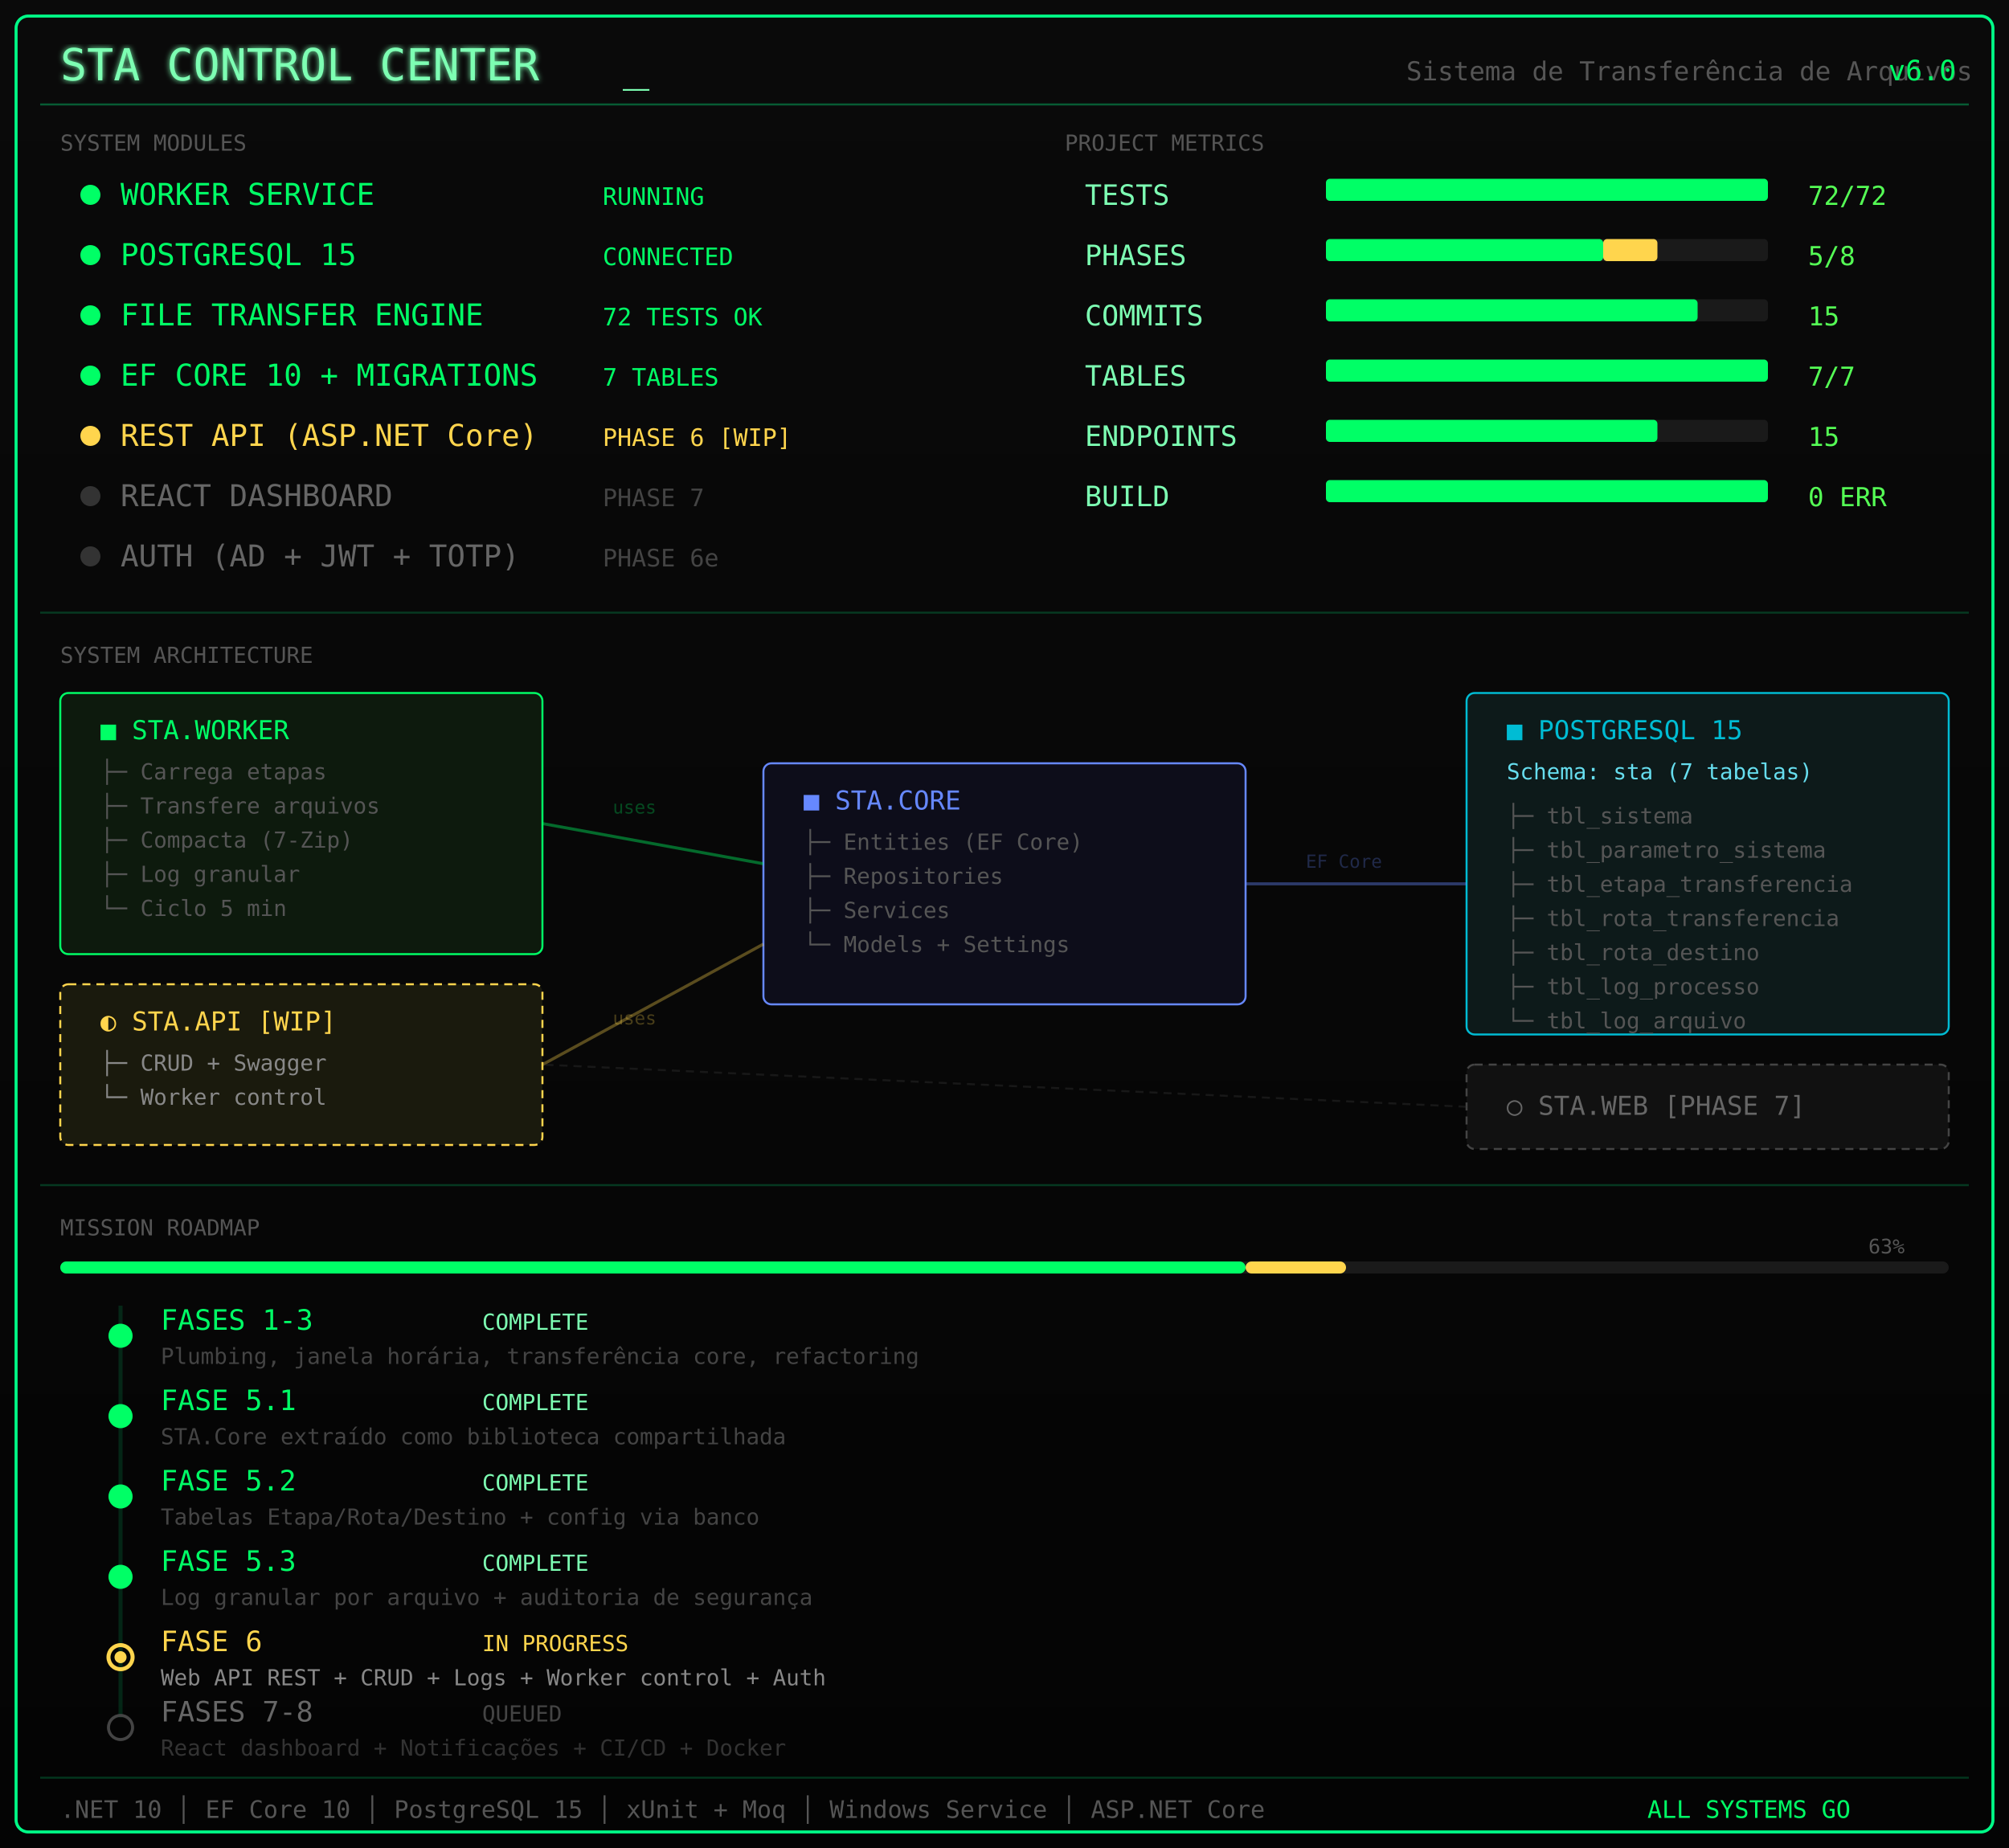
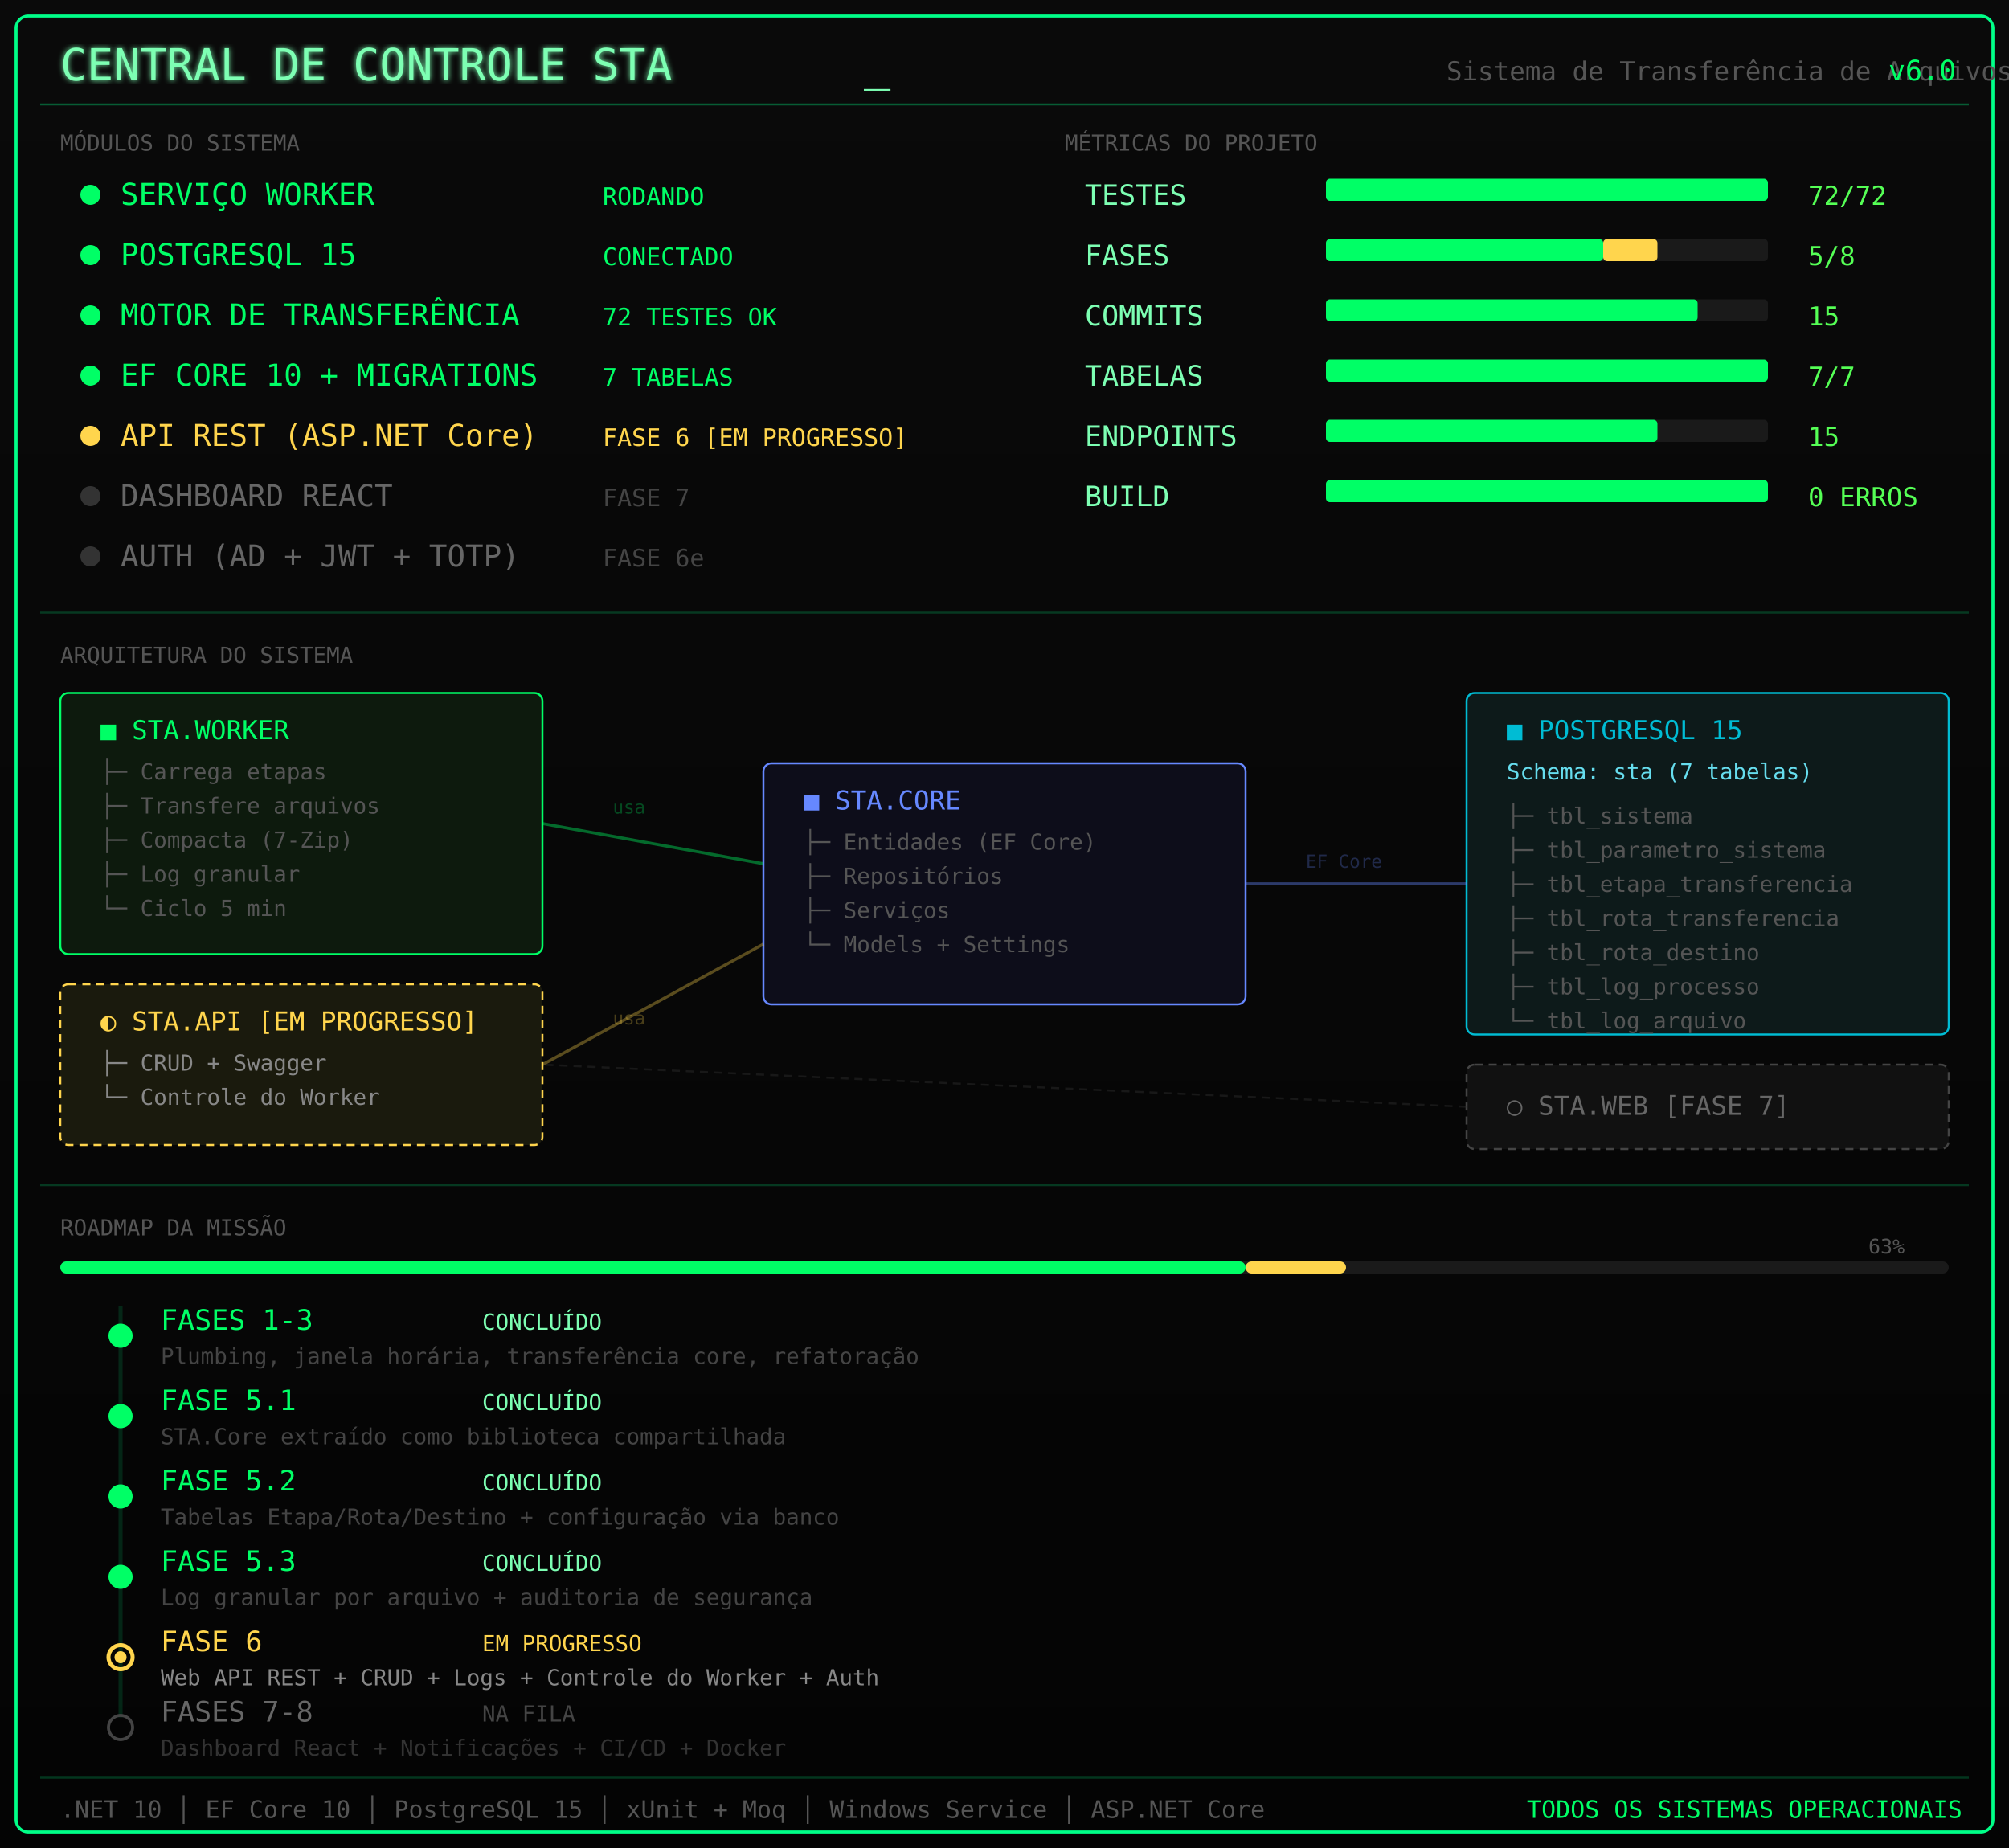
<svg xmlns="http://www.w3.org/2000/svg" width="1000" height="920" viewBox="0 0 1000 920">
  <style>
    @keyframes blink {
      0%, 100% { opacity: 1; }
      50% { opacity: 0; }
    }
    @keyframes pulse {
      0%, 100% { opacity: 1; }
      50% { opacity: 0.5; }
-     }
-     @keyframes scan-move {
-       0% { transform: translateY(0); }
-       100% { transform: translateY(4px); }
    }
    .cursor { animation: blink 1.2s step-end infinite; }
    .pulse-dot { animation: pulse 2s ease-in-out infinite; }
    .wip-bar { animation: pulse 2.5s ease-in-out infinite; }
  </style>
  <defs>
    <linearGradient id="bgMain" x1="0" y1="0" x2="0" y2="1">
      <stop offset="0%" stop-color="#0a0a0a" />
      <stop offset="100%" stop-color="#040404" />
    </linearGradient>
    <filter id="glowMain">
      <feGaussianBlur stdDeviation="1.5" result="blur" />
      <feMerge>
        <feMergeNode in="blur" />
        <feMergeNode in="SourceGraphic" />
      </feMerge>
    </filter>
  </defs>
  <rect width="100%" height="100%" fill="url(#bgMain)" />
  <rect x="8" y="8" width="984" height="904" rx="6" fill="none" stroke="#00ff88" stroke-width="1.5" />
-   <text x="30" y="40" fill="#7dffb3" font-size="22" font-family="JetBrains Mono, Consolas, monospace" filter="url(#glowMain)">STA CONTROL CENTER</text>
-   <text x="310" y="40" fill="#7dffb3" font-size="22" font-family="JetBrains Mono, Consolas, monospace" class="cursor">_</text>
-   <text x="700" y="40" fill="#555" font-size="13" font-family="JetBrains Mono, Consolas, monospace">Sistema de Transferência de Arquivos</text>
+   <text x="30" y="40" fill="#7dffb3" font-size="22" font-family="JetBrains Mono, Consolas, monospace" filter="url(#glowMain)">CENTRAL DE CONTROLE STA</text>
+   <text x="430" y="40" fill="#7dffb3" font-size="22" font-family="JetBrains Mono, Consolas, monospace" class="cursor">_</text>
+   <text x="720" y="40" fill="#555" font-size="13" font-family="JetBrains Mono, Consolas, monospace">Sistema de Transferência de Arquivos</text>
  <text x="940" y="40" fill="#00ff66" font-size="14" font-family="JetBrains Mono, Consolas, monospace">v6.0</text>
  <line x1="20" y1="52" x2="980" y2="52" stroke="#00ff8855" />
-   <text x="30" y="75" fill="#555" font-size="11" font-family="JetBrains Mono, Consolas, monospace">SYSTEM MODULES</text>
-   <text x="530" y="75" fill="#555" font-size="11" font-family="JetBrains Mono, Consolas, monospace">PROJECT METRICS</text>
+   <text x="30" y="75" fill="#555" font-size="11" font-family="JetBrains Mono, Consolas, monospace">MÓDULOS DO SISTEMA</text>
+   <text x="530" y="75" fill="#555" font-size="11" font-family="JetBrains Mono, Consolas, monospace">MÉTRICAS DO PROJETO</text>
  <g font-family="JetBrains Mono, Consolas, monospace" font-size="15">
    <circle cx="45" cy="97" r="5" fill="#00ff66" class="pulse-dot" />
-     <text x="60" y="102" fill="#00ff66">WORKER SERVICE</text>
-     <text x="300" y="102" fill="#00ff66" font-size="12">RUNNING</text>
+     <text x="60" y="102" fill="#00ff66">SERVIÇO WORKER</text>
+     <text x="300" y="102" fill="#00ff66" font-size="12">RODANDO</text>
    <circle cx="45" cy="127" r="5" fill="#00ff66" />
    <text x="60" y="132" fill="#00ff66">POSTGRESQL 15</text>
-     <text x="300" y="132" fill="#00ff66" font-size="12">CONNECTED</text>
+     <text x="300" y="132" fill="#00ff66" font-size="12">CONECTADO</text>
    <circle cx="45" cy="157" r="5" fill="#00ff66" />
-     <text x="60" y="162" fill="#00ff66">FILE TRANSFER ENGINE</text>
-     <text x="300" y="162" fill="#00ff66" font-size="12">72 TESTS OK</text>
+     <text x="60" y="162" fill="#00ff66">MOTOR DE TRANSFERÊNCIA</text>
+     <text x="300" y="162" fill="#00ff66" font-size="12">72 TESTES OK</text>
    <circle cx="45" cy="187" r="5" fill="#00ff66" />
    <text x="60" y="192" fill="#00ff66">EF CORE 10 + MIGRATIONS</text>
-     <text x="300" y="192" fill="#00ff66" font-size="12">7 TABLES</text>
+     <text x="300" y="192" fill="#00ff66" font-size="12">7 TABELAS</text>
    <circle cx="45" cy="217" r="5" fill="#ffd54d" class="pulse-dot" />
-     <text x="60" y="222" fill="#ffd54d">REST API (ASP.NET Core)</text>
-     <text x="300" y="222" fill="#ffd54d" font-size="12">PHASE 6 [WIP]</text>
+     <text x="60" y="222" fill="#ffd54d">API REST (ASP.NET Core)</text>
+     <text x="300" y="222" fill="#ffd54d" font-size="12">FASE 6 [EM PROGRESSO]</text>
    <circle cx="45" cy="247" r="5" fill="#333" />
-     <text x="60" y="252" fill="#666">REACT DASHBOARD</text>
-     <text x="300" y="252" fill="#444" font-size="12">PHASE 7</text>
+     <text x="60" y="252" fill="#666">DASHBOARD REACT</text>
+     <text x="300" y="252" fill="#444" font-size="12">FASE 7</text>
    <circle cx="45" cy="277" r="5" fill="#333" />
    <text x="60" y="282" fill="#666">AUTH (AD + JWT + TOTP)</text>
-     <text x="300" y="282" fill="#444" font-size="12">PHASE 6e</text>
+     <text x="300" y="282" fill="#444" font-size="12">FASE 6e</text>
  </g>
  <g font-family="JetBrains Mono, Consolas, monospace" font-size="14">
-     <text x="540" y="102" fill="#7dffb3">TESTS</text>
+     <text x="540" y="102" fill="#7dffb3">TESTES</text>
    <rect x="660" y="89" width="220" height="11" rx="2" fill="#1a1a1a" />
    <rect x="660" y="89" width="220" height="11" rx="2" fill="#00ff66" />
    <text x="900" y="102" fill="#55ff55" font-size="13">72/72</text>
-     <text x="540" y="132" fill="#7dffb3">PHASES</text>
+     <text x="540" y="132" fill="#7dffb3">FASES</text>
    <rect x="660" y="119" width="220" height="11" rx="2" fill="#1a1a1a" />
    <rect x="660" y="119" width="138" height="11" rx="2" fill="#00ff66" />
    <rect x="798" y="119" width="27" height="11" rx="2" fill="#ffd54d" class="wip-bar" />
    <text x="900" y="132" fill="#55ff55" font-size="13">5/8</text>
    <text x="540" y="162" fill="#7dffb3">COMMITS</text>
    <rect x="660" y="149" width="220" height="11" rx="2" fill="#1a1a1a" />
    <rect x="660" y="149" width="185" height="11" rx="2" fill="#00ff66" />
    <text x="900" y="162" fill="#55ff55" font-size="13">15</text>
-     <text x="540" y="192" fill="#7dffb3">TABLES</text>
+     <text x="540" y="192" fill="#7dffb3">TABELAS</text>
    <rect x="660" y="179" width="220" height="11" rx="2" fill="#1a1a1a" />
    <rect x="660" y="179" width="220" height="11" rx="2" fill="#00ff66" />
    <text x="900" y="192" fill="#55ff55" font-size="13">7/7</text>
    <text x="540" y="222" fill="#7dffb3">ENDPOINTS</text>
    <rect x="660" y="209" width="220" height="11" rx="2" fill="#1a1a1a" />
    <rect x="660" y="209" width="165" height="11" rx="2" fill="#00ff66" />
    <text x="900" y="222" fill="#55ff55" font-size="13">15</text>
    <text x="540" y="252" fill="#7dffb3">BUILD</text>
    <rect x="660" y="239" width="220" height="11" rx="2" fill="#1a1a1a" />
    <rect x="660" y="239" width="220" height="11" rx="2" fill="#00ff66" />
-     <text x="900" y="252" fill="#55ff55" font-size="13">0 ERR</text>
+     <text x="900" y="252" fill="#55ff55" font-size="13">0 ERROS</text>
  </g>
  <line x1="20" y1="305" x2="980" y2="305" stroke="#00ff8833" />
-   <text x="30" y="330" fill="#555" font-size="11" font-family="JetBrains Mono, Consolas, monospace">SYSTEM ARCHITECTURE</text>
+   <text x="30" y="330" fill="#555" font-size="11" font-family="JetBrains Mono, Consolas, monospace">ARQUITETURA DO SISTEMA</text>
  <rect x="30" y="345" width="240" height="130" rx="4" fill="#0d1a0d" stroke="#00ff66" stroke-width="1" />
  <text x="50" y="368" fill="#00ff66" font-size="13" font-family="JetBrains Mono, Consolas, monospace">■ STA.WORKER</text>
  <text x="50" y="388" fill="#555" font-size="11" font-family="JetBrains Mono, Consolas, monospace">├─ Carrega etapas</text>
  <text x="50" y="405" fill="#555" font-size="11" font-family="JetBrains Mono, Consolas, monospace">├─ Transfere arquivos</text>
  <text x="50" y="422" fill="#555" font-size="11" font-family="JetBrains Mono, Consolas, monospace">├─ Compacta (7-Zip)</text>
  <text x="50" y="439" fill="#555" font-size="11" font-family="JetBrains Mono, Consolas, monospace">├─ Log granular</text>
  <text x="50" y="456" fill="#555" font-size="11" font-family="JetBrains Mono, Consolas, monospace">└─ Ciclo 5 min</text>
  <rect x="30" y="490" width="240" height="80" rx="4" fill="#1a1a0d" stroke="#ffd54d" stroke-width="1" stroke-dasharray="4,3" />
-   <text x="50" y="513" fill="#ffd54d" font-size="13" font-family="JetBrains Mono, Consolas, monospace">◐ STA.API [WIP]</text>
+   <text x="50" y="513" fill="#ffd54d" font-size="13" font-family="JetBrains Mono, Consolas, monospace">◐ STA.API [EM PROGRESSO]</text>
  <text x="50" y="533" fill="#888" font-size="11" font-family="JetBrains Mono, Consolas, monospace">├─ CRUD + Swagger</text>
-   <text x="50" y="550" fill="#888" font-size="11" font-family="JetBrains Mono, Consolas, monospace">└─ Worker control</text>
+   <text x="50" y="550" fill="#888" font-size="11" font-family="JetBrains Mono, Consolas, monospace">└─ Controle do Worker</text>
  <rect x="380" y="380" width="240" height="120" rx="4" fill="#0d0d1a" stroke="#6688ff" stroke-width="1" />
  <text x="400" y="403" fill="#6688ff" font-size="13" font-family="JetBrains Mono, Consolas, monospace">■ STA.CORE</text>
-   <text x="400" y="423" fill="#555" font-size="11" font-family="JetBrains Mono, Consolas, monospace">├─ Entities (EF Core)</text>
-   <text x="400" y="440" fill="#555" font-size="11" font-family="JetBrains Mono, Consolas, monospace">├─ Repositories</text>
-   <text x="400" y="457" fill="#555" font-size="11" font-family="JetBrains Mono, Consolas, monospace">├─ Services</text>
+   <text x="400" y="423" fill="#555" font-size="11" font-family="JetBrains Mono, Consolas, monospace">├─ Entidades (EF Core)</text>
+   <text x="400" y="440" fill="#555" font-size="11" font-family="JetBrains Mono, Consolas, monospace">├─ Repositórios</text>
+   <text x="400" y="457" fill="#555" font-size="11" font-family="JetBrains Mono, Consolas, monospace">├─ Serviços</text>
  <text x="400" y="474" fill="#555" font-size="11" font-family="JetBrains Mono, Consolas, monospace">└─ Models + Settings</text>
  <rect x="730" y="345" width="240" height="170" rx="4" fill="#0d1a1a" stroke="#00bcd4" stroke-width="1" />
  <text x="750" y="368" fill="#00bcd4" font-size="13" font-family="JetBrains Mono, Consolas, monospace">■ POSTGRESQL 15</text>
  <text x="750" y="388" fill="#66ddee" font-size="11" font-family="JetBrains Mono, Consolas, monospace">Schema: sta (7 tabelas)</text>
  <text x="750" y="410" fill="#555" font-size="11" font-family="JetBrains Mono, Consolas, monospace">├─ tbl_sistema</text>
  <text x="750" y="427" fill="#555" font-size="11" font-family="JetBrains Mono, Consolas, monospace">├─ tbl_parametro_sistema</text>
  <text x="750" y="444" fill="#555" font-size="11" font-family="JetBrains Mono, Consolas, monospace">├─ tbl_etapa_transferencia</text>
  <text x="750" y="461" fill="#555" font-size="11" font-family="JetBrains Mono, Consolas, monospace">├─ tbl_rota_transferencia</text>
  <text x="750" y="478" fill="#555" font-size="11" font-family="JetBrains Mono, Consolas, monospace">├─ tbl_rota_destino</text>
  <text x="750" y="495" fill="#555" font-size="11" font-family="JetBrains Mono, Consolas, monospace">├─ tbl_log_processo</text>
  <text x="750" y="512" fill="#555" font-size="11" font-family="JetBrains Mono, Consolas, monospace">└─ tbl_log_arquivo</text>
  <rect x="730" y="530" width="240" height="42" rx="4" fill="#111" stroke="#444" stroke-width="1" stroke-dasharray="4,3" />
-   <text x="750" y="555" fill="#666" font-size="13" font-family="JetBrains Mono, Consolas, monospace">○ STA.WEB [PHASE 7]</text>
+   <text x="750" y="555" fill="#666" font-size="13" font-family="JetBrains Mono, Consolas, monospace">○ STA.WEB [FASE 7]</text>
  <line x1="270" y1="410" x2="380" y2="430" stroke="#00ff6666" stroke-width="1.5" />
  <line x1="270" y1="530" x2="380" y2="470" stroke="#ffd54d55" stroke-width="1.5" />
  <line x1="620" y1="440" x2="730" y2="440" stroke="#6688ff66" stroke-width="1.5" />
  <line x1="730" y1="551" x2="270" y2="530" stroke="#33333366" stroke-width="1" stroke-dasharray="4,3" />
-   <text x="305" y="405" fill="#00ff6644" font-size="9" font-family="JetBrains Mono, Consolas, monospace">uses</text>
-   <text x="305" y="510" fill="#ffd54d44" font-size="9" font-family="JetBrains Mono, Consolas, monospace">uses</text>
+   <text x="305" y="405" fill="#00ff6644" font-size="9" font-family="JetBrains Mono, Consolas, monospace">usa</text>
+   <text x="305" y="510" fill="#ffd54d44" font-size="9" font-family="JetBrains Mono, Consolas, monospace">usa</text>
  <text x="650" y="432" fill="#6688ff44" font-size="9" font-family="JetBrains Mono, Consolas, monospace">EF Core</text>
  <line x1="20" y1="590" x2="980" y2="590" stroke="#00ff8833" />
-   <text x="30" y="615" fill="#555" font-size="11" font-family="JetBrains Mono, Consolas, monospace">MISSION ROADMAP</text>
+   <text x="30" y="615" fill="#555" font-size="11" font-family="JetBrains Mono, Consolas, monospace">ROADMAP DA MISSÃO</text>
  <rect x="30" y="628" width="940" height="6" rx="3" fill="#1a1a1a" />
  <rect x="30" y="628" width="590" height="6" rx="3" fill="#00ff66" />
  <rect x="620" y="628" width="50" height="6" rx="3" fill="#ffd54d" class="wip-bar" />
  <text x="930" y="624" fill="#555" font-size="10" font-family="JetBrains Mono, Consolas, monospace">63%</text>
  <line x1="60" y1="650" x2="60" y2="855" stroke="#00ff8822" stroke-width="2" />
  <g font-family="JetBrains Mono, Consolas, monospace">
    <circle cx="60" cy="665" r="6" fill="#00ff66" />
    <text x="80" y="662" fill="#00ff66" font-size="14">FASES 1-3</text>
-     <text x="240" y="662" fill="#7dffb3" font-size="11">COMPLETE</text>
-     <text x="80" y="679" fill="#444" font-size="11">Plumbing, janela horária, transferência core, refactoring</text>
+     <text x="240" y="662" fill="#7dffb3" font-size="11">CONCLUÍDO</text>
+     <text x="80" y="679" fill="#444" font-size="11">Plumbing, janela horária, transferência core, refatoração</text>
    <circle cx="60" cy="705" r="6" fill="#00ff66" />
    <text x="80" y="702" fill="#00ff66" font-size="14">FASE 5.1</text>
-     <text x="240" y="702" fill="#7dffb3" font-size="11">COMPLETE</text>
+     <text x="240" y="702" fill="#7dffb3" font-size="11">CONCLUÍDO</text>
    <text x="80" y="719" fill="#444" font-size="11">STA.Core extraído como biblioteca compartilhada</text>
    <circle cx="60" cy="745" r="6" fill="#00ff66" />
    <text x="80" y="742" fill="#00ff66" font-size="14">FASE 5.2</text>
-     <text x="240" y="742" fill="#7dffb3" font-size="11">COMPLETE</text>
-     <text x="80" y="759" fill="#444" font-size="11">Tabelas Etapa/Rota/Destino + config via banco</text>
+     <text x="240" y="742" fill="#7dffb3" font-size="11">CONCLUÍDO</text>
+     <text x="80" y="759" fill="#444" font-size="11">Tabelas Etapa/Rota/Destino + configuração via banco</text>
    <circle cx="60" cy="785" r="6" fill="#00ff66" />
    <text x="80" y="782" fill="#00ff66" font-size="14">FASE 5.3</text>
-     <text x="240" y="782" fill="#7dffb3" font-size="11">COMPLETE</text>
+     <text x="240" y="782" fill="#7dffb3" font-size="11">CONCLUÍDO</text>
    <text x="80" y="799" fill="#444" font-size="11">Log granular por arquivo + auditoria de segurança</text>
    <circle cx="60" cy="825" r="6" fill="none" stroke="#ffd54d" stroke-width="2" />
    <circle cx="60" cy="825" r="3" fill="#ffd54d" class="pulse-dot" />
    <text x="80" y="822" fill="#ffd54d" font-size="14">FASE 6</text>
-     <text x="240" y="822" fill="#ffd54d" font-size="11">IN PROGRESS</text>
-     <text x="80" y="839" fill="#888" font-size="11">Web API REST + CRUD + Logs + Worker control + Auth</text>
+     <text x="240" y="822" fill="#ffd54d" font-size="11">EM PROGRESSO</text>
+     <text x="80" y="839" fill="#888" font-size="11">Web API REST + CRUD + Logs + Controle do Worker + Auth</text>
    <circle cx="60" cy="860" r="6" fill="none" stroke="#444" stroke-width="1.5" />
    <text x="80" y="857" fill="#666" font-size="14">FASES 7-8</text>
-     <text x="240" y="857" fill="#444" font-size="11">QUEUED</text>
-     <text x="80" y="874" fill="#333" font-size="11">React dashboard + Notificações + CI/CD + Docker</text>
+     <text x="240" y="857" fill="#444" font-size="11">NA FILA</text>
+     <text x="80" y="874" fill="#333" font-size="11">Dashboard React + Notificações + CI/CD + Docker</text>
  </g>
  <line x1="20" y1="885" x2="980" y2="885" stroke="#00ff8833" />
  <g fill="#555" font-size="12" font-family="JetBrains Mono, Consolas, monospace">
    <text x="30" y="905">.NET 10 │ EF Core 10 │ PostgreSQL 15 │ xUnit + Moq │ Windows Service │ ASP.NET Core</text>
-     <text x="820" y="905" fill="#00ff66">ALL SYSTEMS GO</text>
+     <text x="760" y="905" fill="#00ff66">TODOS OS SISTEMAS OPERACIONAIS</text>
  </g>
</svg>
